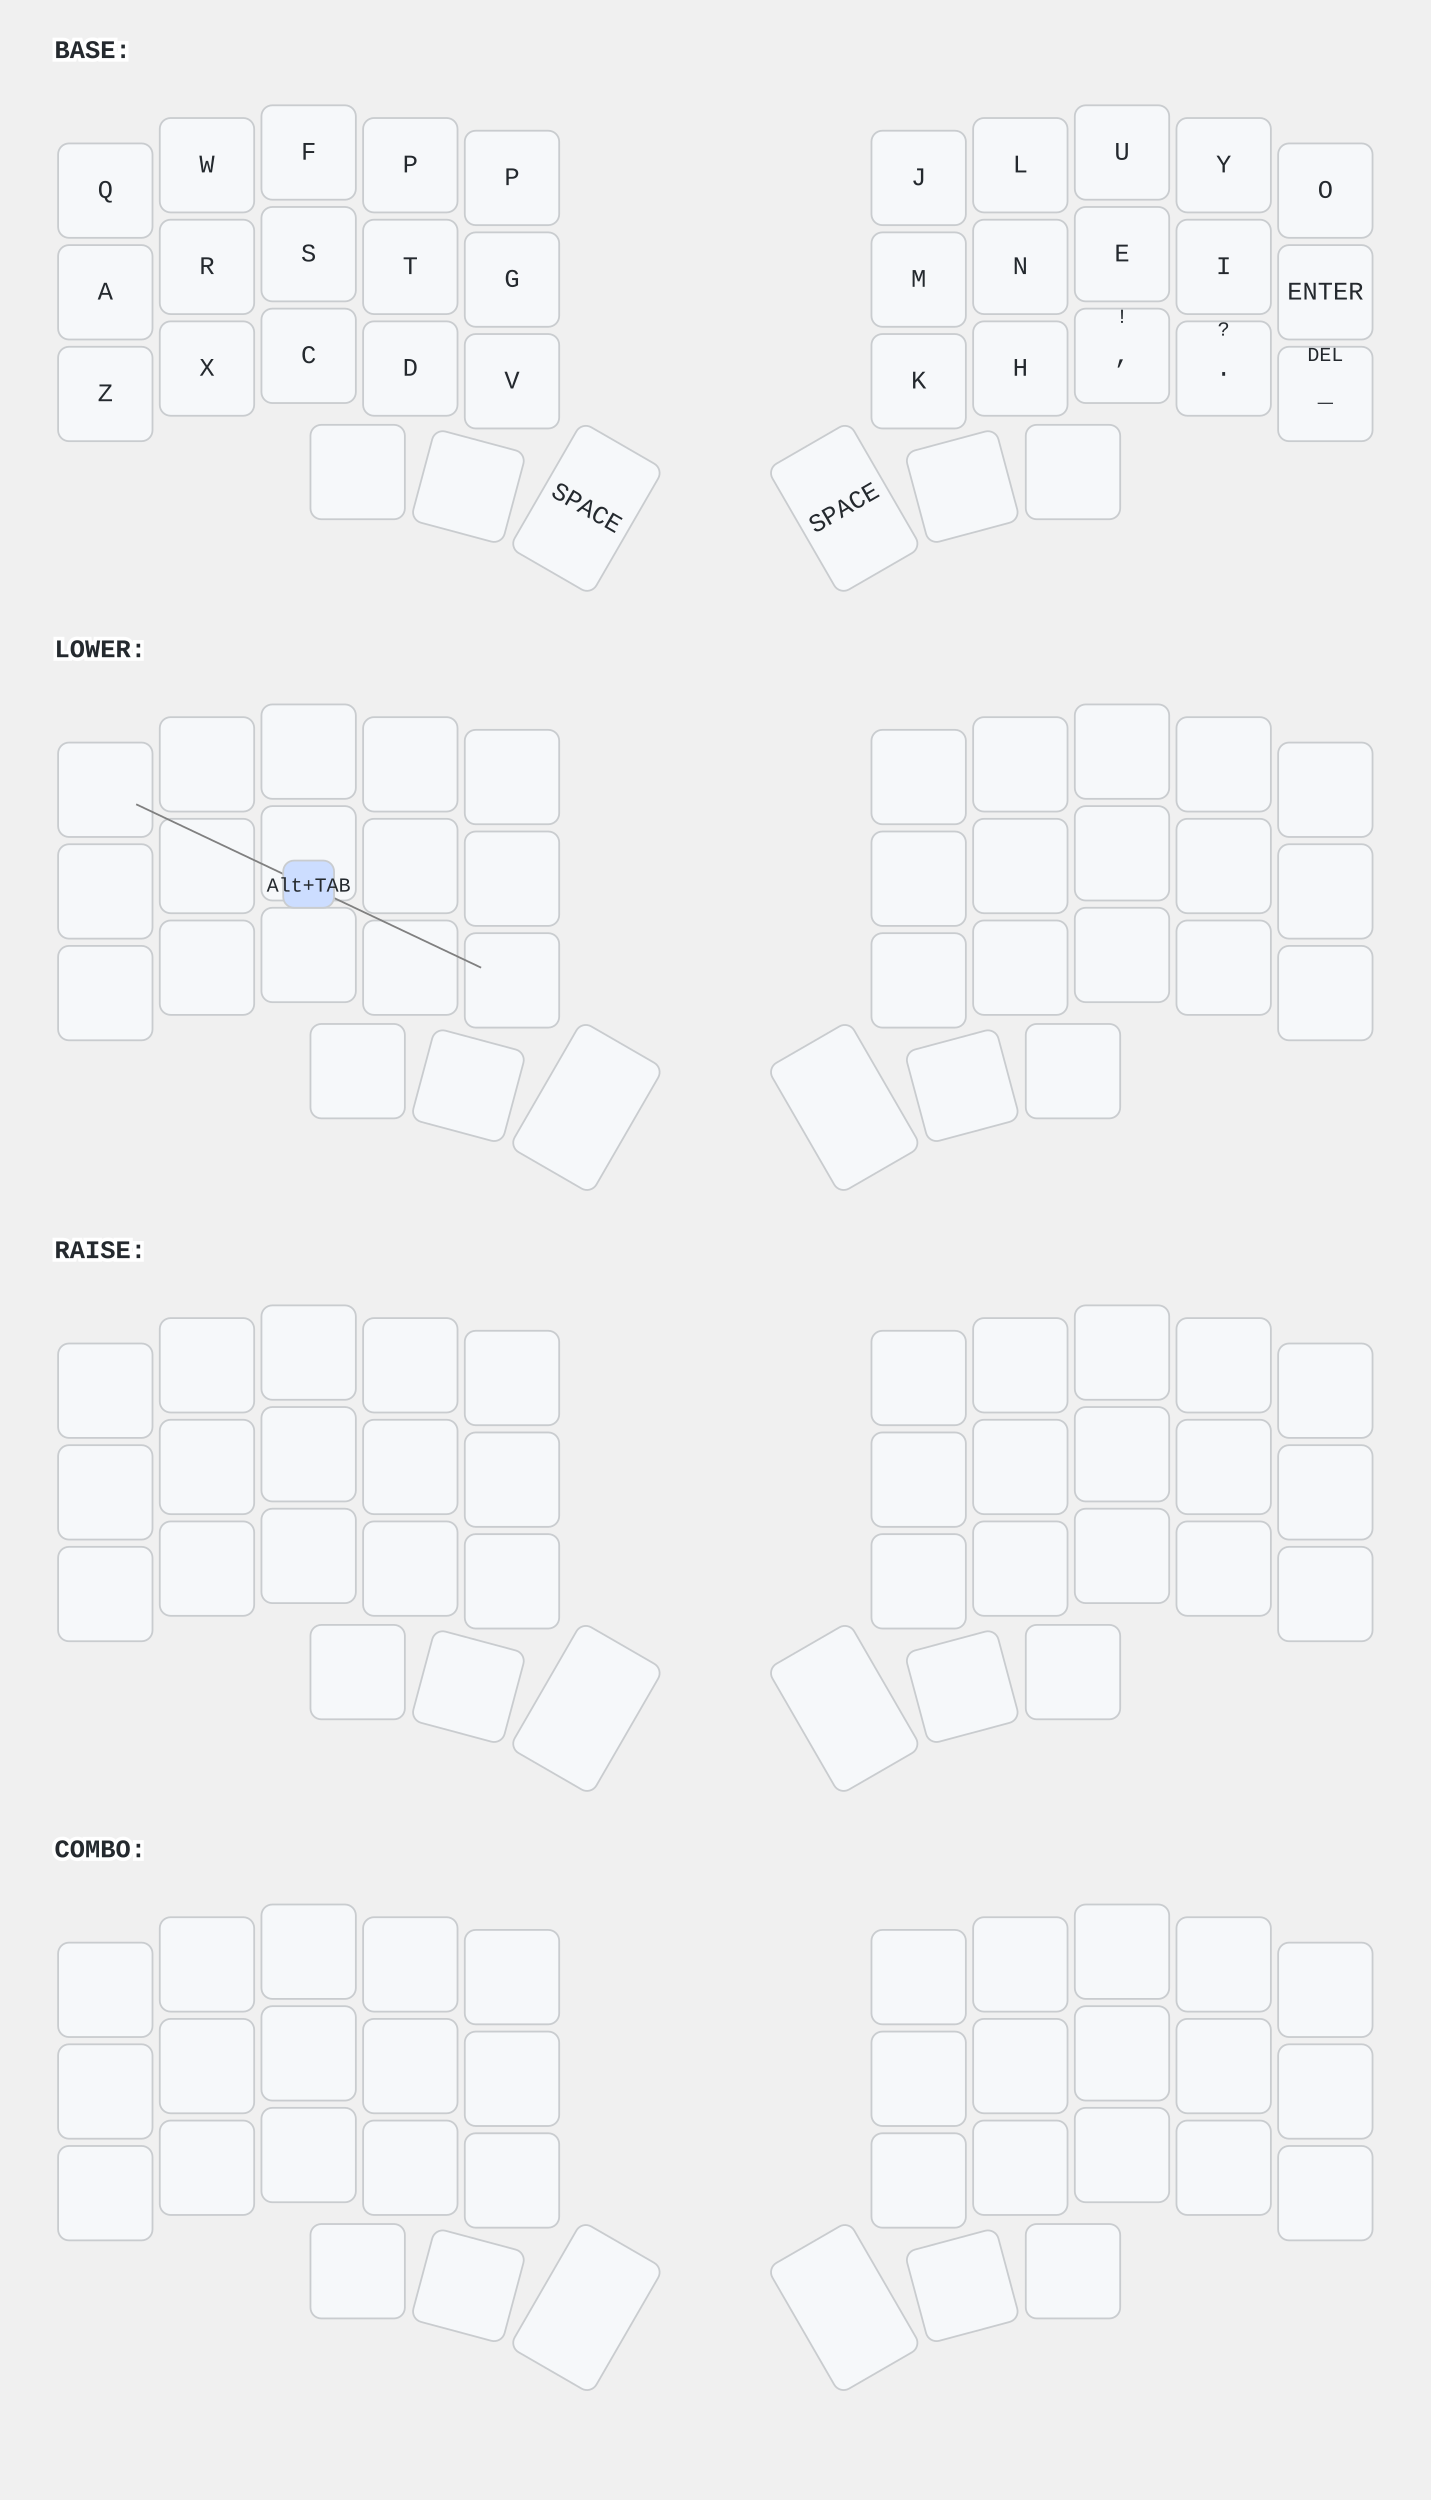
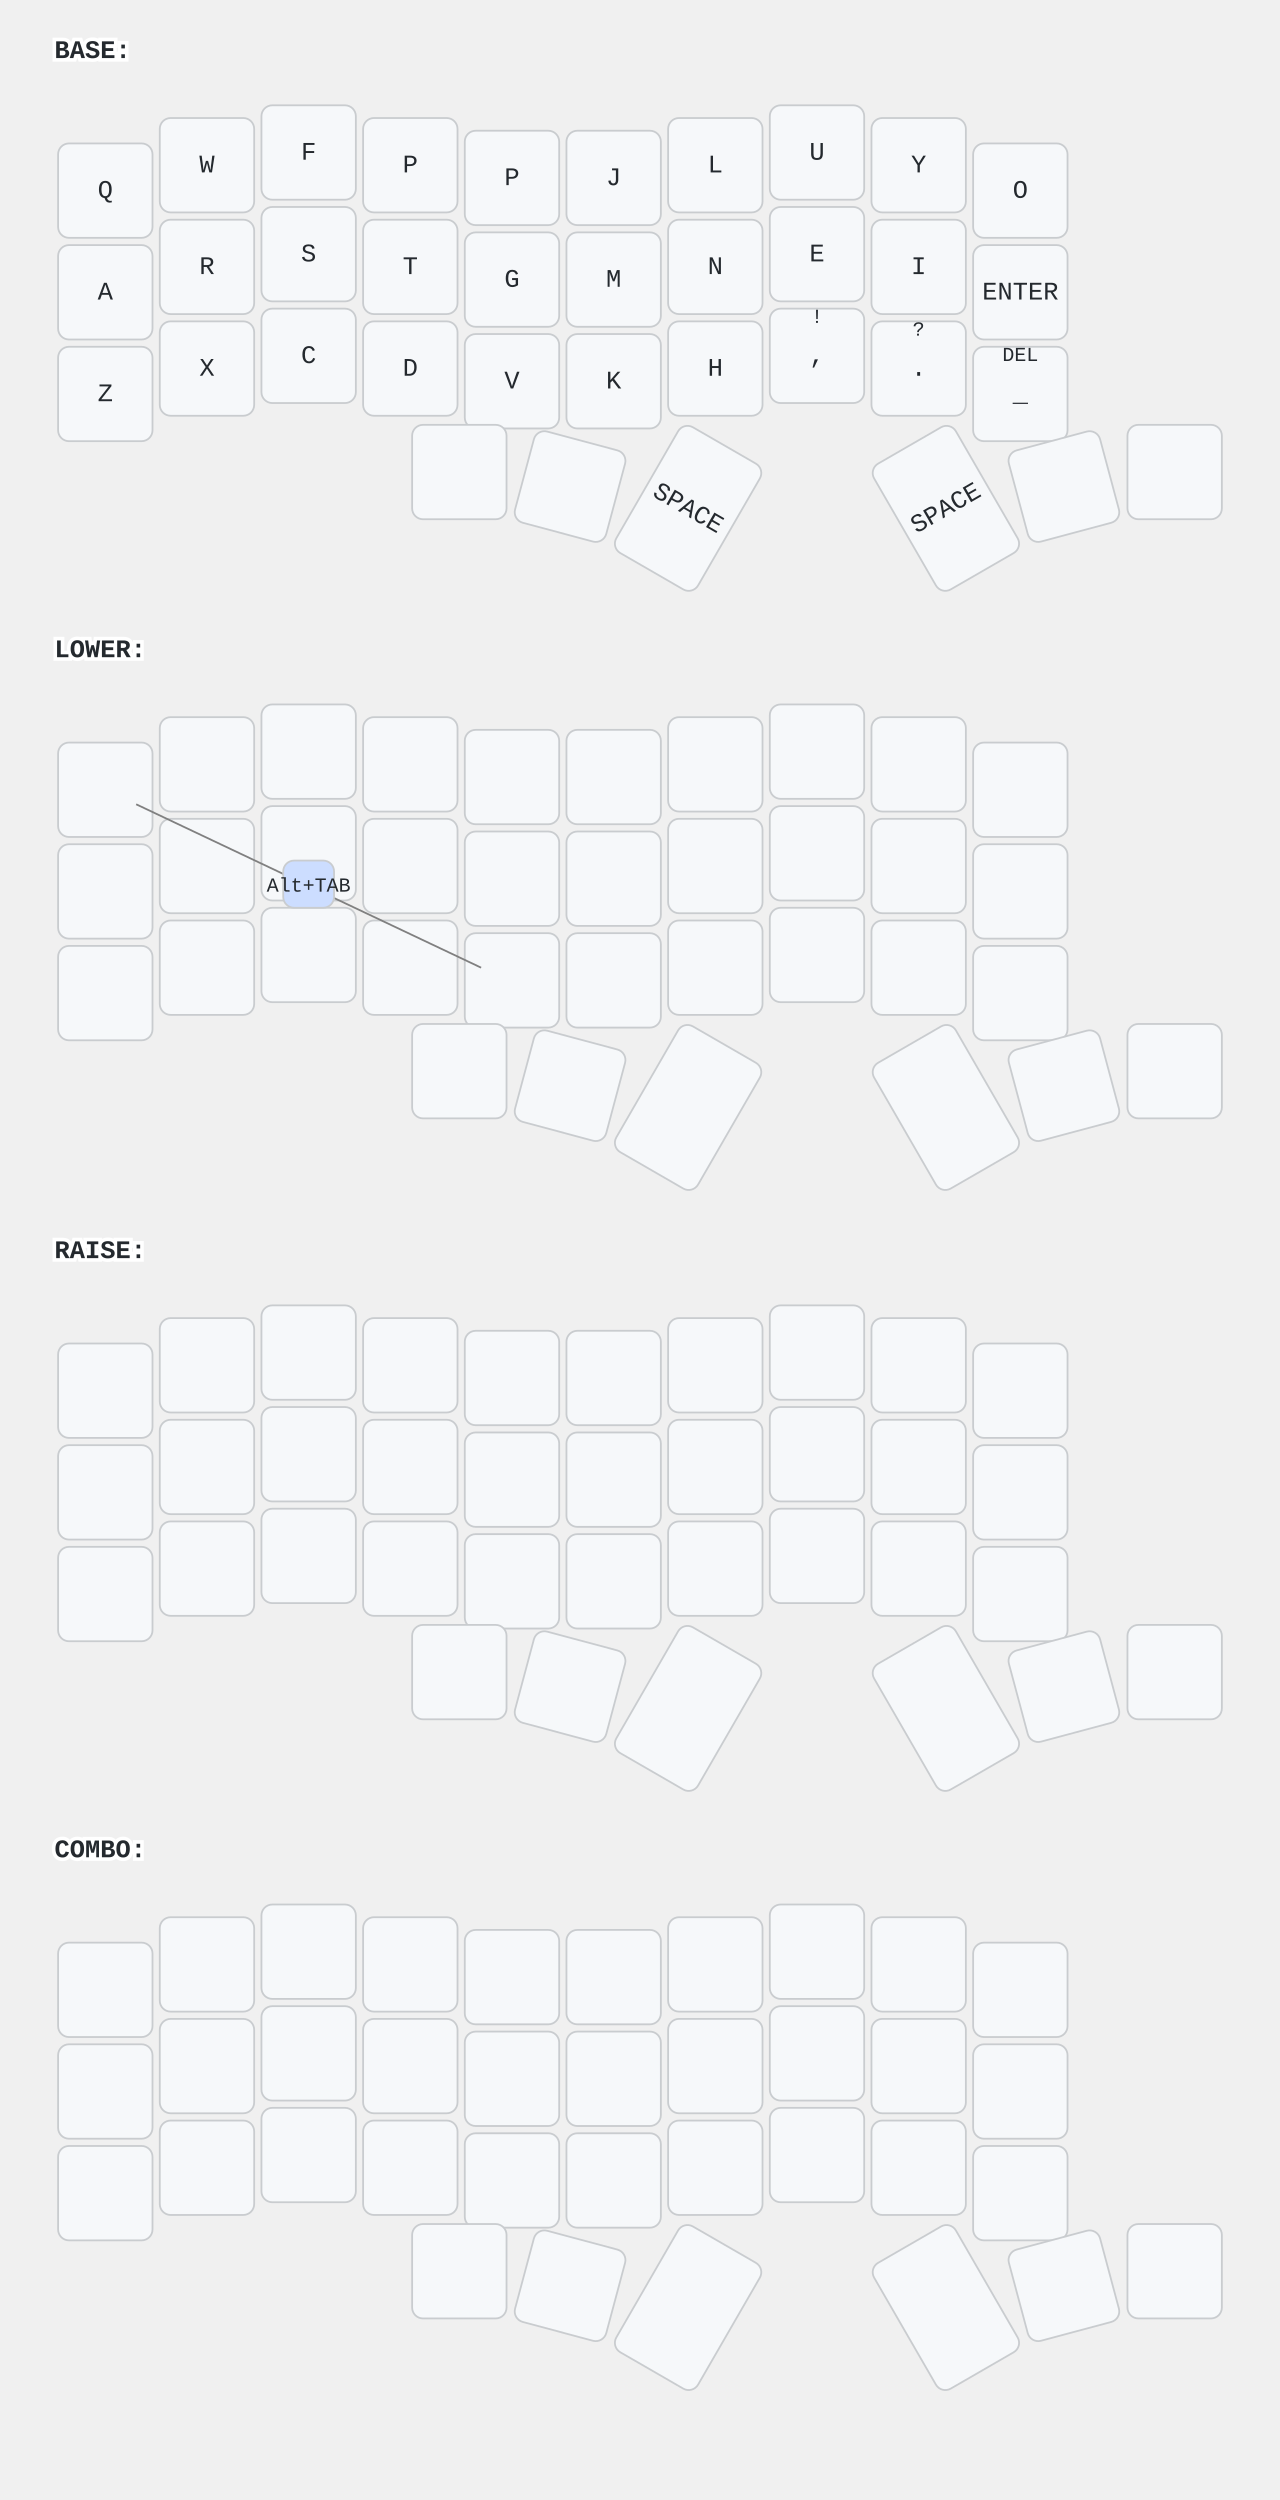
- <svg xmlns="http://www.w3.org/2000/svg" width="788" height="1377" viewBox="0 0 788 1377" class="keymap">
+ <svg xmlns="http://www.w3.org/2000/svg" width="705" height="1377" viewBox="0 0 705 1377" class="keymap">
  <style>/* inherit to force styles through use tags */
svg path {
    fill: inherit;
}

/* font and background color specifications */
svg.keymap {
    font-family: SFMono-Regular,Consolas,Liberation Mono,Menlo,monospace;
    font-size: 14px;
    font-kerning: normal;
    text-rendering: optimizeLegibility;
    fill: #24292e;
}

/* default key styling */
rect.key {
    fill: #f6f8fa;
}

rect.key, rect.combo {
    stroke: #c9cccf;
    stroke-width: 1;
}

/* default key side styling, only used is draw_key_sides is set */
rect.side {
    filter: brightness(90%);
}

/* color accent for combo boxes */
rect.combo, rect.combo-separate {
    fill: #cdf;
}

/* color accent for held keys */
rect.held, rect.combo.held {
    fill: #fdd;
}

/* color accent for ghost (optional) keys */
rect.ghost, rect.combo.ghost {
    stroke-dasharray: 4, 4;
    stroke-width: 2;
}

text {
    text-anchor: middle;
    dominant-baseline: middle;
}

/* styling for layer labels */
text.label {
    font-weight: bold;
    text-anchor: start;
    stroke: white;
    stroke-width: 4;
    paint-order: stroke;
}

/* styling for optional footer */
text.footer {
    text-anchor: end;
    dominant-baseline: auto;
    stroke: white;
    stroke-width: 4;
    paint-order: stroke;
}

/* styling for combo tap, and key non-tap label text */
text.combo, text.hold, text.shifted, text.left, text.right {
    font-size: 11px;
}

text.hold {
    text-anchor: middle;
    dominant-baseline: auto;
}

text.shifted {
    text-anchor: middle;
    dominant-baseline: hanging;
}

text.left {
    text-anchor: start;
}

text.right {
    text-anchor: end;
}

text.layer-activator {
    text-decoration: underline;
}

/* styling for hold/shifted label text in combo box */
text.combo.hold, text.combo.shifted, text.combo.left, text.combo.right {
    font-size: 8px;
}

/* lighter symbol for transparent keys */
text.trans {
    fill: #7b7e81;
}

/* styling for combo dendrons */
path.combo {
    stroke-width: 1;
    stroke: gray;
    fill: none;
}

/* Start Tabler Icons Cleanup */
/* cannot use height/width with glyphs */
.icon-tabler &gt; path {
    fill: inherit;
    stroke: inherit;
    stroke-width: 2;
}
/* hide tabler's default box */
.icon-tabler &gt; path[stroke="none"][fill="none"] {
    visibility: hidden;
}
/* End Tabler Icons Cleanup */
</style>
  <g transform="translate(30, 0)" class="layer-BASE">
    <text x="0" y="28" class="label" id="BASE">BASE:</text>
    <g transform="translate(0, 56)">
      <g transform="translate(28, 49)" class="key keypos-0">
        <rect rx="6" ry="6" x="-26" y="-26" width="52" height="52" class="key" />
        <text x="0" y="0" class="key tap">Q</text>
      </g>
      <g transform="translate(84, 35)" class="key keypos-1">
        <rect rx="6" ry="6" x="-26" y="-26" width="52" height="52" class="key" />
        <text x="0" y="0" class="key tap">W</text>
      </g>
      <g transform="translate(140, 28)" class="key keypos-2">
        <rect rx="6" ry="6" x="-26" y="-26" width="52" height="52" class="key" />
        <text x="0" y="0" class="key tap">F</text>
      </g>
      <g transform="translate(196, 35)" class="key keypos-3">
        <rect rx="6" ry="6" x="-26" y="-26" width="52" height="52" class="key" />
        <text x="0" y="0" class="key tap">P</text>
      </g>
      <g transform="translate(252, 42)" class="key keypos-4">
        <rect rx="6" ry="6" x="-26" y="-26" width="52" height="52" class="key" />
        <text x="0" y="0" class="key tap">P</text>
      </g>
-       <g transform="translate(476, 42)" class="key keypos-5">
+       <g transform="translate(308, 42)" class="key keypos-5">
        <rect rx="6" ry="6" x="-26" y="-26" width="52" height="52" class="key" />
        <text x="0" y="0" class="key tap">J</text>
      </g>
-       <g transform="translate(532, 35)" class="key keypos-6">
+       <g transform="translate(364, 35)" class="key keypos-6">
        <rect rx="6" ry="6" x="-26" y="-26" width="52" height="52" class="key" />
        <text x="0" y="0" class="key tap">L</text>
      </g>
-       <g transform="translate(588, 28)" class="key keypos-7">
+       <g transform="translate(420, 28)" class="key keypos-7">
        <rect rx="6" ry="6" x="-26" y="-26" width="52" height="52" class="key" />
        <text x="0" y="0" class="key tap">U</text>
      </g>
-       <g transform="translate(644, 35)" class="key keypos-8">
+       <g transform="translate(476, 35)" class="key keypos-8">
        <rect rx="6" ry="6" x="-26" y="-26" width="52" height="52" class="key" />
        <text x="0" y="0" class="key tap">Y</text>
      </g>
-       <g transform="translate(700, 49)" class="key keypos-9">
+       <g transform="translate(532, 49)" class="key keypos-9">
        <rect rx="6" ry="6" x="-26" y="-26" width="52" height="52" class="key" />
        <text x="0" y="0" class="key tap">O</text>
      </g>
      <g transform="translate(28, 105)" class="key keypos-10">
        <rect rx="6" ry="6" x="-26" y="-26" width="52" height="52" class="key" />
        <text x="0" y="0" class="key tap">A</text>
      </g>
      <g transform="translate(84, 91)" class="key keypos-11">
        <rect rx="6" ry="6" x="-26" y="-26" width="52" height="52" class="key" />
        <text x="0" y="0" class="key tap">R</text>
      </g>
      <g transform="translate(140, 84)" class="key keypos-12">
        <rect rx="6" ry="6" x="-26" y="-26" width="52" height="52" class="key" />
        <text x="0" y="0" class="key tap">S</text>
      </g>
      <g transform="translate(196, 91)" class="key keypos-13">
        <rect rx="6" ry="6" x="-26" y="-26" width="52" height="52" class="key" />
        <text x="0" y="0" class="key tap">T</text>
      </g>
      <g transform="translate(252, 98)" class="key keypos-14">
        <rect rx="6" ry="6" x="-26" y="-26" width="52" height="52" class="key" />
        <text x="0" y="0" class="key tap">G</text>
      </g>
-       <g transform="translate(476, 98)" class="key keypos-15">
+       <g transform="translate(308, 98)" class="key keypos-15">
        <rect rx="6" ry="6" x="-26" y="-26" width="52" height="52" class="key" />
        <text x="0" y="0" class="key tap">M</text>
      </g>
-       <g transform="translate(532, 91)" class="key keypos-16">
+       <g transform="translate(364, 91)" class="key keypos-16">
        <rect rx="6" ry="6" x="-26" y="-26" width="52" height="52" class="key" />
        <text x="0" y="0" class="key tap">N</text>
      </g>
-       <g transform="translate(588, 84)" class="key keypos-17">
+       <g transform="translate(420, 84)" class="key keypos-17">
        <rect rx="6" ry="6" x="-26" y="-26" width="52" height="52" class="key" />
        <text x="0" y="0" class="key tap">E</text>
      </g>
-       <g transform="translate(644, 91)" class="key keypos-18">
+       <g transform="translate(476, 91)" class="key keypos-18">
        <rect rx="6" ry="6" x="-26" y="-26" width="52" height="52" class="key" />
        <text x="0" y="0" class="key tap">I</text>
      </g>
-       <g transform="translate(700, 105)" class="key keypos-19">
+       <g transform="translate(532, 105)" class="key keypos-19">
        <rect rx="6" ry="6" x="-26" y="-26" width="52" height="52" class="key" />
        <text x="0" y="0" class="key tap">ENTER</text>
      </g>
      <g transform="translate(28, 161)" class="key keypos-20">
        <rect rx="6" ry="6" x="-26" y="-26" width="52" height="52" class="key" />
        <text x="0" y="0" class="key tap">Z</text>
      </g>
      <g transform="translate(84, 147)" class="key keypos-21">
        <rect rx="6" ry="6" x="-26" y="-26" width="52" height="52" class="key" />
        <text x="0" y="0" class="key tap">X</text>
      </g>
      <g transform="translate(140, 140)" class="key keypos-22">
        <rect rx="6" ry="6" x="-26" y="-26" width="52" height="52" class="key" />
        <text x="0" y="0" class="key tap">C</text>
      </g>
      <g transform="translate(196, 147)" class="key keypos-23">
        <rect rx="6" ry="6" x="-26" y="-26" width="52" height="52" class="key" />
        <text x="0" y="0" class="key tap">D</text>
      </g>
      <g transform="translate(252, 154)" class="key keypos-24">
        <rect rx="6" ry="6" x="-26" y="-26" width="52" height="52" class="key" />
        <text x="0" y="0" class="key tap">V</text>
      </g>
-       <g transform="translate(476, 154)" class="key keypos-25">
+       <g transform="translate(308, 154)" class="key keypos-25">
        <rect rx="6" ry="6" x="-26" y="-26" width="52" height="52" class="key" />
        <text x="0" y="0" class="key tap">K</text>
      </g>
-       <g transform="translate(532, 147)" class="key keypos-26">
+       <g transform="translate(364, 147)" class="key keypos-26">
        <rect rx="6" ry="6" x="-26" y="-26" width="52" height="52" class="key" />
        <text x="0" y="0" class="key tap">H</text>
      </g>
-       <g transform="translate(588, 140)" class="key keypos-27">
+       <g transform="translate(420, 140)" class="key keypos-27">
        <rect rx="6" ry="6" x="-26" y="-26" width="52" height="52" class="key" />
        <text x="0" y="0" class="key tap">,</text>
        <text x="0" y="-24" class="key shifted">!</text>
      </g>
-       <g transform="translate(644, 147)" class="key keypos-28">
+       <g transform="translate(476, 147)" class="key keypos-28">
        <rect rx="6" ry="6" x="-26" y="-26" width="52" height="52" class="key" />
        <text x="0" y="0" class="key tap">.</text>
        <text x="0" y="-24" class="key shifted">?</text>
      </g>
-       <g transform="translate(700, 161)" class="key keypos-29">
+       <g transform="translate(532, 161)" class="key keypos-29">
        <rect rx="6" ry="6" x="-26" y="-26" width="52" height="52" class="key" />
        <text x="0" y="0" class="key tap">_</text>
        <text x="0" y="-24" class="key shifted">DEL</text>
      </g>
-       <g transform="translate(167, 204)" class="key keypos-30">
-         <rect rx="6" ry="6" x="-26" y="-26" width="52" height="52" class="key" />
-       </g>
-       <g transform="translate(228, 212) rotate(15.0)" class="key keypos-31">
-         <rect rx="6" ry="6" x="-26" y="-26" width="52" height="52" class="key" />
-       </g>
-       <g transform="translate(293, 224) rotate(30.0)" class="key keypos-32">
+       <g transform="translate(223, 204)" class="key keypos-30">
+         <rect rx="6" ry="6" x="-26" y="-26" width="52" height="52" class="key" />
+       </g>
+       <g transform="translate(284, 212) rotate(15.0)" class="key keypos-31">
+         <rect rx="6" ry="6" x="-26" y="-26" width="52" height="52" class="key" />
+       </g>
+       <g transform="translate(349, 224) rotate(30.0)" class="key keypos-32">
        <rect rx="6" ry="6" x="-26" y="-40" width="52" height="80" class="key" />
        <text x="0" y="0" class="key tap">SPACE</text>
      </g>
-       <g transform="translate(435, 224) rotate(-30.0)" class="key keypos-33">
+       <g transform="translate(491, 224) rotate(-30.0)" class="key keypos-33">
        <rect rx="6" ry="6" x="-26" y="-40" width="52" height="80" class="key" />
        <text x="0" y="0" class="key tap">SPACE</text>
      </g>
-       <g transform="translate(500, 212) rotate(-15.0)" class="key keypos-34">
-         <rect rx="6" ry="6" x="-26" y="-26" width="52" height="52" class="key" />
-       </g>
-       <g transform="translate(561, 204)" class="key keypos-35">
+       <g transform="translate(556, 212) rotate(-15.0)" class="key keypos-34">
+         <rect rx="6" ry="6" x="-26" y="-26" width="52" height="52" class="key" />
+       </g>
+       <g transform="translate(617, 204)" class="key keypos-35">
        <rect rx="6" ry="6" x="-26" y="-26" width="52" height="52" class="key" />
      </g>
    </g>
  </g>
  <g transform="translate(30, 330)" class="layer-LOWER">
    <text x="0" y="28" class="label" id="LOWER">LOWER:</text>
    <g transform="translate(0, 56)">
      <g transform="translate(28, 49)" class="key keypos-0">
        <rect rx="6" ry="6" x="-26" y="-26" width="52" height="52" class="key" />
      </g>
      <g transform="translate(84, 35)" class="key keypos-1">
        <rect rx="6" ry="6" x="-26" y="-26" width="52" height="52" class="key" />
      </g>
      <g transform="translate(140, 28)" class="key keypos-2">
        <rect rx="6" ry="6" x="-26" y="-26" width="52" height="52" class="key" />
      </g>
      <g transform="translate(196, 35)" class="key keypos-3">
        <rect rx="6" ry="6" x="-26" y="-26" width="52" height="52" class="key" />
      </g>
      <g transform="translate(252, 42)" class="key keypos-4">
        <rect rx="6" ry="6" x="-26" y="-26" width="52" height="52" class="key" />
      </g>
-       <g transform="translate(476, 42)" class="key keypos-5">
-         <rect rx="6" ry="6" x="-26" y="-26" width="52" height="52" class="key" />
-       </g>
-       <g transform="translate(532, 35)" class="key keypos-6">
-         <rect rx="6" ry="6" x="-26" y="-26" width="52" height="52" class="key" />
-       </g>
-       <g transform="translate(588, 28)" class="key keypos-7">
-         <rect rx="6" ry="6" x="-26" y="-26" width="52" height="52" class="key" />
-       </g>
-       <g transform="translate(644, 35)" class="key keypos-8">
-         <rect rx="6" ry="6" x="-26" y="-26" width="52" height="52" class="key" />
-       </g>
-       <g transform="translate(700, 49)" class="key keypos-9">
+       <g transform="translate(308, 42)" class="key keypos-5">
+         <rect rx="6" ry="6" x="-26" y="-26" width="52" height="52" class="key" />
+       </g>
+       <g transform="translate(364, 35)" class="key keypos-6">
+         <rect rx="6" ry="6" x="-26" y="-26" width="52" height="52" class="key" />
+       </g>
+       <g transform="translate(420, 28)" class="key keypos-7">
+         <rect rx="6" ry="6" x="-26" y="-26" width="52" height="52" class="key" />
+       </g>
+       <g transform="translate(476, 35)" class="key keypos-8">
+         <rect rx="6" ry="6" x="-26" y="-26" width="52" height="52" class="key" />
+       </g>
+       <g transform="translate(532, 49)" class="key keypos-9">
        <rect rx="6" ry="6" x="-26" y="-26" width="52" height="52" class="key" />
      </g>
      <g transform="translate(28, 105)" class="key keypos-10">
        <rect rx="6" ry="6" x="-26" y="-26" width="52" height="52" class="key" />
      </g>
      <g transform="translate(84, 91)" class="key keypos-11">
        <rect rx="6" ry="6" x="-26" y="-26" width="52" height="52" class="key" />
      </g>
      <g transform="translate(140, 84)" class="key keypos-12">
        <rect rx="6" ry="6" x="-26" y="-26" width="52" height="52" class="key" />
      </g>
      <g transform="translate(196, 91)" class="key keypos-13">
        <rect rx="6" ry="6" x="-26" y="-26" width="52" height="52" class="key" />
      </g>
      <g transform="translate(252, 98)" class="key keypos-14">
        <rect rx="6" ry="6" x="-26" y="-26" width="52" height="52" class="key" />
      </g>
-       <g transform="translate(476, 98)" class="key keypos-15">
-         <rect rx="6" ry="6" x="-26" y="-26" width="52" height="52" class="key" />
-       </g>
-       <g transform="translate(532, 91)" class="key keypos-16">
-         <rect rx="6" ry="6" x="-26" y="-26" width="52" height="52" class="key" />
-       </g>
-       <g transform="translate(588, 84)" class="key keypos-17">
-         <rect rx="6" ry="6" x="-26" y="-26" width="52" height="52" class="key" />
-       </g>
-       <g transform="translate(644, 91)" class="key keypos-18">
-         <rect rx="6" ry="6" x="-26" y="-26" width="52" height="52" class="key" />
-       </g>
-       <g transform="translate(700, 105)" class="key keypos-19">
+       <g transform="translate(308, 98)" class="key keypos-15">
+         <rect rx="6" ry="6" x="-26" y="-26" width="52" height="52" class="key" />
+       </g>
+       <g transform="translate(364, 91)" class="key keypos-16">
+         <rect rx="6" ry="6" x="-26" y="-26" width="52" height="52" class="key" />
+       </g>
+       <g transform="translate(420, 84)" class="key keypos-17">
+         <rect rx="6" ry="6" x="-26" y="-26" width="52" height="52" class="key" />
+       </g>
+       <g transform="translate(476, 91)" class="key keypos-18">
+         <rect rx="6" ry="6" x="-26" y="-26" width="52" height="52" class="key" />
+       </g>
+       <g transform="translate(532, 105)" class="key keypos-19">
        <rect rx="6" ry="6" x="-26" y="-26" width="52" height="52" class="key" />
      </g>
      <g transform="translate(28, 161)" class="key keypos-20">
        <rect rx="6" ry="6" x="-26" y="-26" width="52" height="52" class="key" />
      </g>
      <g transform="translate(84, 147)" class="key keypos-21">
        <rect rx="6" ry="6" x="-26" y="-26" width="52" height="52" class="key" />
      </g>
      <g transform="translate(140, 140)" class="key keypos-22">
        <rect rx="6" ry="6" x="-26" y="-26" width="52" height="52" class="key" />
      </g>
      <g transform="translate(196, 147)" class="key keypos-23">
        <rect rx="6" ry="6" x="-26" y="-26" width="52" height="52" class="key" />
      </g>
      <g transform="translate(252, 154)" class="key keypos-24">
        <rect rx="6" ry="6" x="-26" y="-26" width="52" height="52" class="key" />
      </g>
-       <g transform="translate(476, 154)" class="key keypos-25">
-         <rect rx="6" ry="6" x="-26" y="-26" width="52" height="52" class="key" />
-       </g>
-       <g transform="translate(532, 147)" class="key keypos-26">
-         <rect rx="6" ry="6" x="-26" y="-26" width="52" height="52" class="key" />
-       </g>
-       <g transform="translate(588, 140)" class="key keypos-27">
-         <rect rx="6" ry="6" x="-26" y="-26" width="52" height="52" class="key" />
-       </g>
-       <g transform="translate(644, 147)" class="key keypos-28">
-         <rect rx="6" ry="6" x="-26" y="-26" width="52" height="52" class="key" />
-       </g>
-       <g transform="translate(700, 161)" class="key keypos-29">
-         <rect rx="6" ry="6" x="-26" y="-26" width="52" height="52" class="key" />
-       </g>
-       <g transform="translate(167, 204)" class="key keypos-30">
-         <rect rx="6" ry="6" x="-26" y="-26" width="52" height="52" class="key" />
-       </g>
-       <g transform="translate(228, 212) rotate(15.0)" class="key keypos-31">
-         <rect rx="6" ry="6" x="-26" y="-26" width="52" height="52" class="key" />
-       </g>
-       <g transform="translate(293, 224) rotate(30.0)" class="key keypos-32">
-         <rect rx="6" ry="6" x="-26" y="-40" width="52" height="80" class="key" />
-       </g>
-       <g transform="translate(435, 224) rotate(-30.0)" class="key keypos-33">
-         <rect rx="6" ry="6" x="-26" y="-40" width="52" height="80" class="key" />
-       </g>
-       <g transform="translate(500, 212) rotate(-15.0)" class="key keypos-34">
-         <rect rx="6" ry="6" x="-26" y="-26" width="52" height="52" class="key" />
-       </g>
-       <g transform="translate(561, 204)" class="key keypos-35">
+       <g transform="translate(308, 154)" class="key keypos-25">
+         <rect rx="6" ry="6" x="-26" y="-26" width="52" height="52" class="key" />
+       </g>
+       <g transform="translate(364, 147)" class="key keypos-26">
+         <rect rx="6" ry="6" x="-26" y="-26" width="52" height="52" class="key" />
+       </g>
+       <g transform="translate(420, 140)" class="key keypos-27">
+         <rect rx="6" ry="6" x="-26" y="-26" width="52" height="52" class="key" />
+       </g>
+       <g transform="translate(476, 147)" class="key keypos-28">
+         <rect rx="6" ry="6" x="-26" y="-26" width="52" height="52" class="key" />
+       </g>
+       <g transform="translate(532, 161)" class="key keypos-29">
+         <rect rx="6" ry="6" x="-26" y="-26" width="52" height="52" class="key" />
+       </g>
+       <g transform="translate(223, 204)" class="key keypos-30">
+         <rect rx="6" ry="6" x="-26" y="-26" width="52" height="52" class="key" />
+       </g>
+       <g transform="translate(284, 212) rotate(15.0)" class="key keypos-31">
+         <rect rx="6" ry="6" x="-26" y="-26" width="52" height="52" class="key" />
+       </g>
+       <g transform="translate(349, 224) rotate(30.0)" class="key keypos-32">
+         <rect rx="6" ry="6" x="-26" y="-40" width="52" height="80" class="key" />
+       </g>
+       <g transform="translate(491, 224) rotate(-30.0)" class="key keypos-33">
+         <rect rx="6" ry="6" x="-26" y="-40" width="52" height="80" class="key" />
+       </g>
+       <g transform="translate(556, 212) rotate(-15.0)" class="key keypos-34">
+         <rect rx="6" ry="6" x="-26" y="-26" width="52" height="52" class="key" />
+       </g>
+       <g transform="translate(617, 204)" class="key keypos-35">
        <rect rx="6" ry="6" x="-26" y="-26" width="52" height="52" class="key" />
      </g>
      <g class="combo combopos-0">
        <path d="M140,102 l95,45" class="combo" />
        <path d="M140,102 l-95,-45" class="combo" />
        <rect rx="6" ry="6" x="126" y="88" width="28" height="26" class="combo" />
        <text x="140" y="102" class="combo tap">Alt+TAB</text>
      </g>
    </g>
  </g>
  <g transform="translate(30, 661)" class="layer-RAISE">
    <text x="0" y="28" class="label" id="RAISE">RAISE:</text>
    <g transform="translate(0, 56)">
      <g transform="translate(28, 49)" class="key keypos-0">
        <rect rx="6" ry="6" x="-26" y="-26" width="52" height="52" class="key" />
      </g>
      <g transform="translate(84, 35)" class="key keypos-1">
        <rect rx="6" ry="6" x="-26" y="-26" width="52" height="52" class="key" />
      </g>
      <g transform="translate(140, 28)" class="key keypos-2">
        <rect rx="6" ry="6" x="-26" y="-26" width="52" height="52" class="key" />
      </g>
      <g transform="translate(196, 35)" class="key keypos-3">
        <rect rx="6" ry="6" x="-26" y="-26" width="52" height="52" class="key" />
      </g>
      <g transform="translate(252, 42)" class="key keypos-4">
        <rect rx="6" ry="6" x="-26" y="-26" width="52" height="52" class="key" />
      </g>
-       <g transform="translate(476, 42)" class="key keypos-5">
-         <rect rx="6" ry="6" x="-26" y="-26" width="52" height="52" class="key" />
-       </g>
-       <g transform="translate(532, 35)" class="key keypos-6">
-         <rect rx="6" ry="6" x="-26" y="-26" width="52" height="52" class="key" />
-       </g>
-       <g transform="translate(588, 28)" class="key keypos-7">
-         <rect rx="6" ry="6" x="-26" y="-26" width="52" height="52" class="key" />
-       </g>
-       <g transform="translate(644, 35)" class="key keypos-8">
-         <rect rx="6" ry="6" x="-26" y="-26" width="52" height="52" class="key" />
-       </g>
-       <g transform="translate(700, 49)" class="key keypos-9">
+       <g transform="translate(308, 42)" class="key keypos-5">
+         <rect rx="6" ry="6" x="-26" y="-26" width="52" height="52" class="key" />
+       </g>
+       <g transform="translate(364, 35)" class="key keypos-6">
+         <rect rx="6" ry="6" x="-26" y="-26" width="52" height="52" class="key" />
+       </g>
+       <g transform="translate(420, 28)" class="key keypos-7">
+         <rect rx="6" ry="6" x="-26" y="-26" width="52" height="52" class="key" />
+       </g>
+       <g transform="translate(476, 35)" class="key keypos-8">
+         <rect rx="6" ry="6" x="-26" y="-26" width="52" height="52" class="key" />
+       </g>
+       <g transform="translate(532, 49)" class="key keypos-9">
        <rect rx="6" ry="6" x="-26" y="-26" width="52" height="52" class="key" />
      </g>
      <g transform="translate(28, 105)" class="key keypos-10">
        <rect rx="6" ry="6" x="-26" y="-26" width="52" height="52" class="key" />
      </g>
      <g transform="translate(84, 91)" class="key keypos-11">
        <rect rx="6" ry="6" x="-26" y="-26" width="52" height="52" class="key" />
      </g>
      <g transform="translate(140, 84)" class="key keypos-12">
        <rect rx="6" ry="6" x="-26" y="-26" width="52" height="52" class="key" />
      </g>
      <g transform="translate(196, 91)" class="key keypos-13">
        <rect rx="6" ry="6" x="-26" y="-26" width="52" height="52" class="key" />
      </g>
      <g transform="translate(252, 98)" class="key keypos-14">
        <rect rx="6" ry="6" x="-26" y="-26" width="52" height="52" class="key" />
      </g>
-       <g transform="translate(476, 98)" class="key keypos-15">
-         <rect rx="6" ry="6" x="-26" y="-26" width="52" height="52" class="key" />
-       </g>
-       <g transform="translate(532, 91)" class="key keypos-16">
-         <rect rx="6" ry="6" x="-26" y="-26" width="52" height="52" class="key" />
-       </g>
-       <g transform="translate(588, 84)" class="key keypos-17">
-         <rect rx="6" ry="6" x="-26" y="-26" width="52" height="52" class="key" />
-       </g>
-       <g transform="translate(644, 91)" class="key keypos-18">
-         <rect rx="6" ry="6" x="-26" y="-26" width="52" height="52" class="key" />
-       </g>
-       <g transform="translate(700, 105)" class="key keypos-19">
+       <g transform="translate(308, 98)" class="key keypos-15">
+         <rect rx="6" ry="6" x="-26" y="-26" width="52" height="52" class="key" />
+       </g>
+       <g transform="translate(364, 91)" class="key keypos-16">
+         <rect rx="6" ry="6" x="-26" y="-26" width="52" height="52" class="key" />
+       </g>
+       <g transform="translate(420, 84)" class="key keypos-17">
+         <rect rx="6" ry="6" x="-26" y="-26" width="52" height="52" class="key" />
+       </g>
+       <g transform="translate(476, 91)" class="key keypos-18">
+         <rect rx="6" ry="6" x="-26" y="-26" width="52" height="52" class="key" />
+       </g>
+       <g transform="translate(532, 105)" class="key keypos-19">
        <rect rx="6" ry="6" x="-26" y="-26" width="52" height="52" class="key" />
      </g>
      <g transform="translate(28, 161)" class="key keypos-20">
        <rect rx="6" ry="6" x="-26" y="-26" width="52" height="52" class="key" />
      </g>
      <g transform="translate(84, 147)" class="key keypos-21">
        <rect rx="6" ry="6" x="-26" y="-26" width="52" height="52" class="key" />
      </g>
      <g transform="translate(140, 140)" class="key keypos-22">
        <rect rx="6" ry="6" x="-26" y="-26" width="52" height="52" class="key" />
      </g>
      <g transform="translate(196, 147)" class="key keypos-23">
        <rect rx="6" ry="6" x="-26" y="-26" width="52" height="52" class="key" />
      </g>
      <g transform="translate(252, 154)" class="key keypos-24">
        <rect rx="6" ry="6" x="-26" y="-26" width="52" height="52" class="key" />
      </g>
-       <g transform="translate(476, 154)" class="key keypos-25">
-         <rect rx="6" ry="6" x="-26" y="-26" width="52" height="52" class="key" />
-       </g>
-       <g transform="translate(532, 147)" class="key keypos-26">
-         <rect rx="6" ry="6" x="-26" y="-26" width="52" height="52" class="key" />
-       </g>
-       <g transform="translate(588, 140)" class="key keypos-27">
-         <rect rx="6" ry="6" x="-26" y="-26" width="52" height="52" class="key" />
-       </g>
-       <g transform="translate(644, 147)" class="key keypos-28">
-         <rect rx="6" ry="6" x="-26" y="-26" width="52" height="52" class="key" />
-       </g>
-       <g transform="translate(700, 161)" class="key keypos-29">
-         <rect rx="6" ry="6" x="-26" y="-26" width="52" height="52" class="key" />
-       </g>
-       <g transform="translate(167, 204)" class="key keypos-30">
-         <rect rx="6" ry="6" x="-26" y="-26" width="52" height="52" class="key" />
-       </g>
-       <g transform="translate(228, 212) rotate(15.0)" class="key keypos-31">
-         <rect rx="6" ry="6" x="-26" y="-26" width="52" height="52" class="key" />
-       </g>
-       <g transform="translate(293, 224) rotate(30.0)" class="key keypos-32">
-         <rect rx="6" ry="6" x="-26" y="-40" width="52" height="80" class="key" />
-       </g>
-       <g transform="translate(435, 224) rotate(-30.0)" class="key keypos-33">
-         <rect rx="6" ry="6" x="-26" y="-40" width="52" height="80" class="key" />
-       </g>
-       <g transform="translate(500, 212) rotate(-15.0)" class="key keypos-34">
-         <rect rx="6" ry="6" x="-26" y="-26" width="52" height="52" class="key" />
-       </g>
-       <g transform="translate(561, 204)" class="key keypos-35">
+       <g transform="translate(308, 154)" class="key keypos-25">
+         <rect rx="6" ry="6" x="-26" y="-26" width="52" height="52" class="key" />
+       </g>
+       <g transform="translate(364, 147)" class="key keypos-26">
+         <rect rx="6" ry="6" x="-26" y="-26" width="52" height="52" class="key" />
+       </g>
+       <g transform="translate(420, 140)" class="key keypos-27">
+         <rect rx="6" ry="6" x="-26" y="-26" width="52" height="52" class="key" />
+       </g>
+       <g transform="translate(476, 147)" class="key keypos-28">
+         <rect rx="6" ry="6" x="-26" y="-26" width="52" height="52" class="key" />
+       </g>
+       <g transform="translate(532, 161)" class="key keypos-29">
+         <rect rx="6" ry="6" x="-26" y="-26" width="52" height="52" class="key" />
+       </g>
+       <g transform="translate(223, 204)" class="key keypos-30">
+         <rect rx="6" ry="6" x="-26" y="-26" width="52" height="52" class="key" />
+       </g>
+       <g transform="translate(284, 212) rotate(15.0)" class="key keypos-31">
+         <rect rx="6" ry="6" x="-26" y="-26" width="52" height="52" class="key" />
+       </g>
+       <g transform="translate(349, 224) rotate(30.0)" class="key keypos-32">
+         <rect rx="6" ry="6" x="-26" y="-40" width="52" height="80" class="key" />
+       </g>
+       <g transform="translate(491, 224) rotate(-30.0)" class="key keypos-33">
+         <rect rx="6" ry="6" x="-26" y="-40" width="52" height="80" class="key" />
+       </g>
+       <g transform="translate(556, 212) rotate(-15.0)" class="key keypos-34">
+         <rect rx="6" ry="6" x="-26" y="-26" width="52" height="52" class="key" />
+       </g>
+       <g transform="translate(617, 204)" class="key keypos-35">
        <rect rx="6" ry="6" x="-26" y="-26" width="52" height="52" class="key" />
      </g>
    </g>
  </g>
  <g transform="translate(30, 991)" class="layer-COMBO">
    <text x="0" y="28" class="label" id="COMBO">COMBO:</text>
    <g transform="translate(0, 56)">
      <g transform="translate(28, 49)" class="key keypos-0">
        <rect rx="6" ry="6" x="-26" y="-26" width="52" height="52" class="key" />
      </g>
      <g transform="translate(84, 35)" class="key keypos-1">
        <rect rx="6" ry="6" x="-26" y="-26" width="52" height="52" class="key" />
      </g>
      <g transform="translate(140, 28)" class="key keypos-2">
        <rect rx="6" ry="6" x="-26" y="-26" width="52" height="52" class="key" />
      </g>
      <g transform="translate(196, 35)" class="key keypos-3">
        <rect rx="6" ry="6" x="-26" y="-26" width="52" height="52" class="key" />
      </g>
      <g transform="translate(252, 42)" class="key keypos-4">
        <rect rx="6" ry="6" x="-26" y="-26" width="52" height="52" class="key" />
      </g>
-       <g transform="translate(476, 42)" class="key keypos-5">
-         <rect rx="6" ry="6" x="-26" y="-26" width="52" height="52" class="key" />
-       </g>
-       <g transform="translate(532, 35)" class="key keypos-6">
-         <rect rx="6" ry="6" x="-26" y="-26" width="52" height="52" class="key" />
-       </g>
-       <g transform="translate(588, 28)" class="key keypos-7">
-         <rect rx="6" ry="6" x="-26" y="-26" width="52" height="52" class="key" />
-       </g>
-       <g transform="translate(644, 35)" class="key keypos-8">
-         <rect rx="6" ry="6" x="-26" y="-26" width="52" height="52" class="key" />
-       </g>
-       <g transform="translate(700, 49)" class="key keypos-9">
+       <g transform="translate(308, 42)" class="key keypos-5">
+         <rect rx="6" ry="6" x="-26" y="-26" width="52" height="52" class="key" />
+       </g>
+       <g transform="translate(364, 35)" class="key keypos-6">
+         <rect rx="6" ry="6" x="-26" y="-26" width="52" height="52" class="key" />
+       </g>
+       <g transform="translate(420, 28)" class="key keypos-7">
+         <rect rx="6" ry="6" x="-26" y="-26" width="52" height="52" class="key" />
+       </g>
+       <g transform="translate(476, 35)" class="key keypos-8">
+         <rect rx="6" ry="6" x="-26" y="-26" width="52" height="52" class="key" />
+       </g>
+       <g transform="translate(532, 49)" class="key keypos-9">
        <rect rx="6" ry="6" x="-26" y="-26" width="52" height="52" class="key" />
      </g>
      <g transform="translate(28, 105)" class="key keypos-10">
        <rect rx="6" ry="6" x="-26" y="-26" width="52" height="52" class="key" />
      </g>
      <g transform="translate(84, 91)" class="key keypos-11">
        <rect rx="6" ry="6" x="-26" y="-26" width="52" height="52" class="key" />
      </g>
      <g transform="translate(140, 84)" class="key keypos-12">
        <rect rx="6" ry="6" x="-26" y="-26" width="52" height="52" class="key" />
      </g>
      <g transform="translate(196, 91)" class="key keypos-13">
        <rect rx="6" ry="6" x="-26" y="-26" width="52" height="52" class="key" />
      </g>
      <g transform="translate(252, 98)" class="key keypos-14">
        <rect rx="6" ry="6" x="-26" y="-26" width="52" height="52" class="key" />
      </g>
-       <g transform="translate(476, 98)" class="key keypos-15">
-         <rect rx="6" ry="6" x="-26" y="-26" width="52" height="52" class="key" />
-       </g>
-       <g transform="translate(532, 91)" class="key keypos-16">
-         <rect rx="6" ry="6" x="-26" y="-26" width="52" height="52" class="key" />
-       </g>
-       <g transform="translate(588, 84)" class="key keypos-17">
-         <rect rx="6" ry="6" x="-26" y="-26" width="52" height="52" class="key" />
-       </g>
-       <g transform="translate(644, 91)" class="key keypos-18">
-         <rect rx="6" ry="6" x="-26" y="-26" width="52" height="52" class="key" />
-       </g>
-       <g transform="translate(700, 105)" class="key keypos-19">
+       <g transform="translate(308, 98)" class="key keypos-15">
+         <rect rx="6" ry="6" x="-26" y="-26" width="52" height="52" class="key" />
+       </g>
+       <g transform="translate(364, 91)" class="key keypos-16">
+         <rect rx="6" ry="6" x="-26" y="-26" width="52" height="52" class="key" />
+       </g>
+       <g transform="translate(420, 84)" class="key keypos-17">
+         <rect rx="6" ry="6" x="-26" y="-26" width="52" height="52" class="key" />
+       </g>
+       <g transform="translate(476, 91)" class="key keypos-18">
+         <rect rx="6" ry="6" x="-26" y="-26" width="52" height="52" class="key" />
+       </g>
+       <g transform="translate(532, 105)" class="key keypos-19">
        <rect rx="6" ry="6" x="-26" y="-26" width="52" height="52" class="key" />
      </g>
      <g transform="translate(28, 161)" class="key keypos-20">
        <rect rx="6" ry="6" x="-26" y="-26" width="52" height="52" class="key" />
      </g>
      <g transform="translate(84, 147)" class="key keypos-21">
        <rect rx="6" ry="6" x="-26" y="-26" width="52" height="52" class="key" />
      </g>
      <g transform="translate(140, 140)" class="key keypos-22">
        <rect rx="6" ry="6" x="-26" y="-26" width="52" height="52" class="key" />
      </g>
      <g transform="translate(196, 147)" class="key keypos-23">
        <rect rx="6" ry="6" x="-26" y="-26" width="52" height="52" class="key" />
      </g>
      <g transform="translate(252, 154)" class="key keypos-24">
        <rect rx="6" ry="6" x="-26" y="-26" width="52" height="52" class="key" />
      </g>
-       <g transform="translate(476, 154)" class="key keypos-25">
-         <rect rx="6" ry="6" x="-26" y="-26" width="52" height="52" class="key" />
-       </g>
-       <g transform="translate(532, 147)" class="key keypos-26">
-         <rect rx="6" ry="6" x="-26" y="-26" width="52" height="52" class="key" />
-       </g>
-       <g transform="translate(588, 140)" class="key keypos-27">
-         <rect rx="6" ry="6" x="-26" y="-26" width="52" height="52" class="key" />
-       </g>
-       <g transform="translate(644, 147)" class="key keypos-28">
-         <rect rx="6" ry="6" x="-26" y="-26" width="52" height="52" class="key" />
-       </g>
-       <g transform="translate(700, 161)" class="key keypos-29">
-         <rect rx="6" ry="6" x="-26" y="-26" width="52" height="52" class="key" />
-       </g>
-       <g transform="translate(167, 204)" class="key keypos-30">
-         <rect rx="6" ry="6" x="-26" y="-26" width="52" height="52" class="key" />
-       </g>
-       <g transform="translate(228, 212) rotate(15.0)" class="key keypos-31">
-         <rect rx="6" ry="6" x="-26" y="-26" width="52" height="52" class="key" />
-       </g>
-       <g transform="translate(293, 224) rotate(30.0)" class="key keypos-32">
-         <rect rx="6" ry="6" x="-26" y="-40" width="52" height="80" class="key" />
-       </g>
-       <g transform="translate(435, 224) rotate(-30.0)" class="key keypos-33">
-         <rect rx="6" ry="6" x="-26" y="-40" width="52" height="80" class="key" />
-       </g>
-       <g transform="translate(500, 212) rotate(-15.0)" class="key keypos-34">
-         <rect rx="6" ry="6" x="-26" y="-26" width="52" height="52" class="key" />
-       </g>
-       <g transform="translate(561, 204)" class="key keypos-35">
+       <g transform="translate(308, 154)" class="key keypos-25">
+         <rect rx="6" ry="6" x="-26" y="-26" width="52" height="52" class="key" />
+       </g>
+       <g transform="translate(364, 147)" class="key keypos-26">
+         <rect rx="6" ry="6" x="-26" y="-26" width="52" height="52" class="key" />
+       </g>
+       <g transform="translate(420, 140)" class="key keypos-27">
+         <rect rx="6" ry="6" x="-26" y="-26" width="52" height="52" class="key" />
+       </g>
+       <g transform="translate(476, 147)" class="key keypos-28">
+         <rect rx="6" ry="6" x="-26" y="-26" width="52" height="52" class="key" />
+       </g>
+       <g transform="translate(532, 161)" class="key keypos-29">
+         <rect rx="6" ry="6" x="-26" y="-26" width="52" height="52" class="key" />
+       </g>
+       <g transform="translate(223, 204)" class="key keypos-30">
+         <rect rx="6" ry="6" x="-26" y="-26" width="52" height="52" class="key" />
+       </g>
+       <g transform="translate(284, 212) rotate(15.0)" class="key keypos-31">
+         <rect rx="6" ry="6" x="-26" y="-26" width="52" height="52" class="key" />
+       </g>
+       <g transform="translate(349, 224) rotate(30.0)" class="key keypos-32">
+         <rect rx="6" ry="6" x="-26" y="-40" width="52" height="80" class="key" />
+       </g>
+       <g transform="translate(491, 224) rotate(-30.0)" class="key keypos-33">
+         <rect rx="6" ry="6" x="-26" y="-40" width="52" height="80" class="key" />
+       </g>
+       <g transform="translate(556, 212) rotate(-15.0)" class="key keypos-34">
+         <rect rx="6" ry="6" x="-26" y="-26" width="52" height="52" class="key" />
+       </g>
+       <g transform="translate(617, 204)" class="key keypos-35">
        <rect rx="6" ry="6" x="-26" y="-26" width="52" height="52" class="key" />
      </g>
    </g>
  </g>
</svg>
